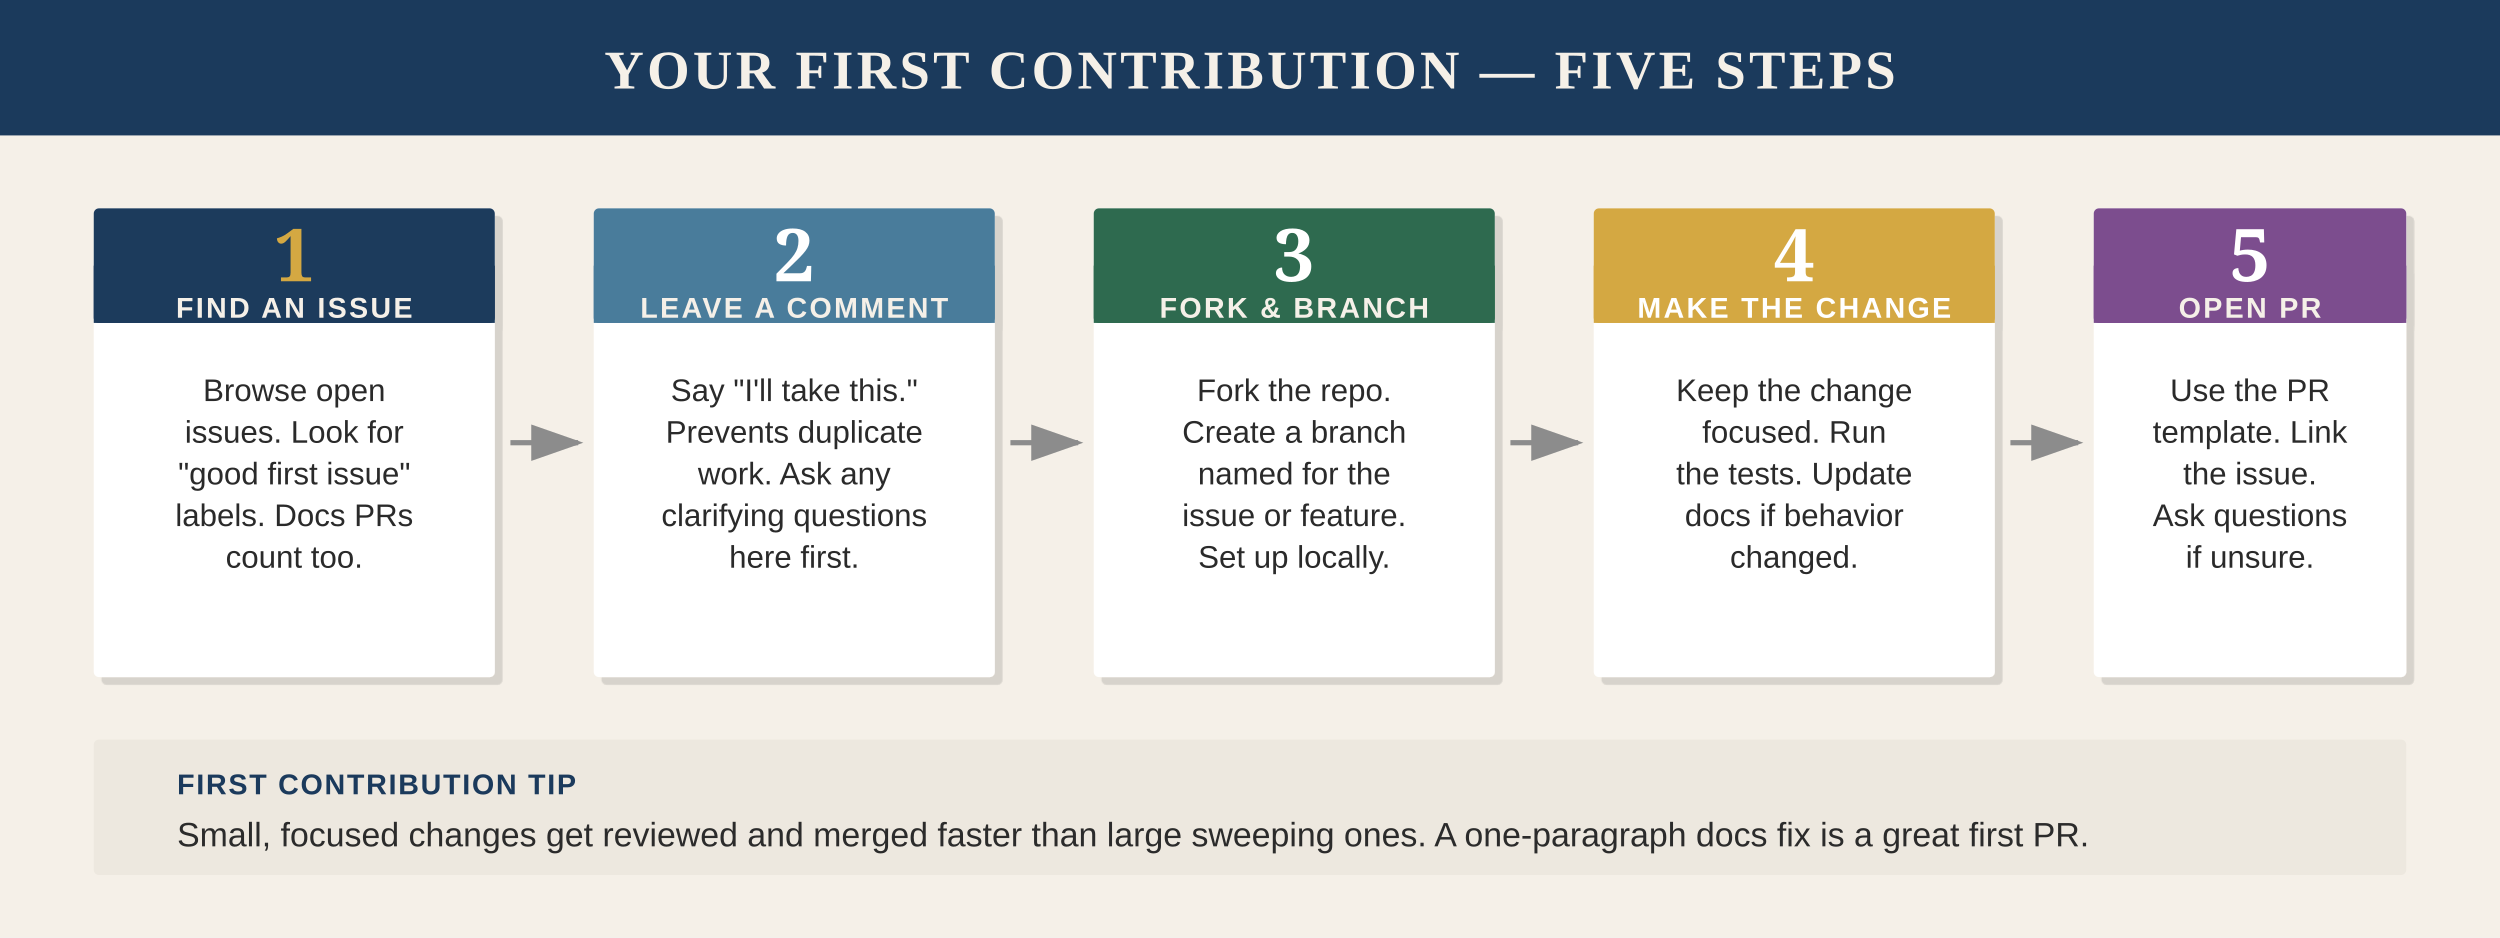
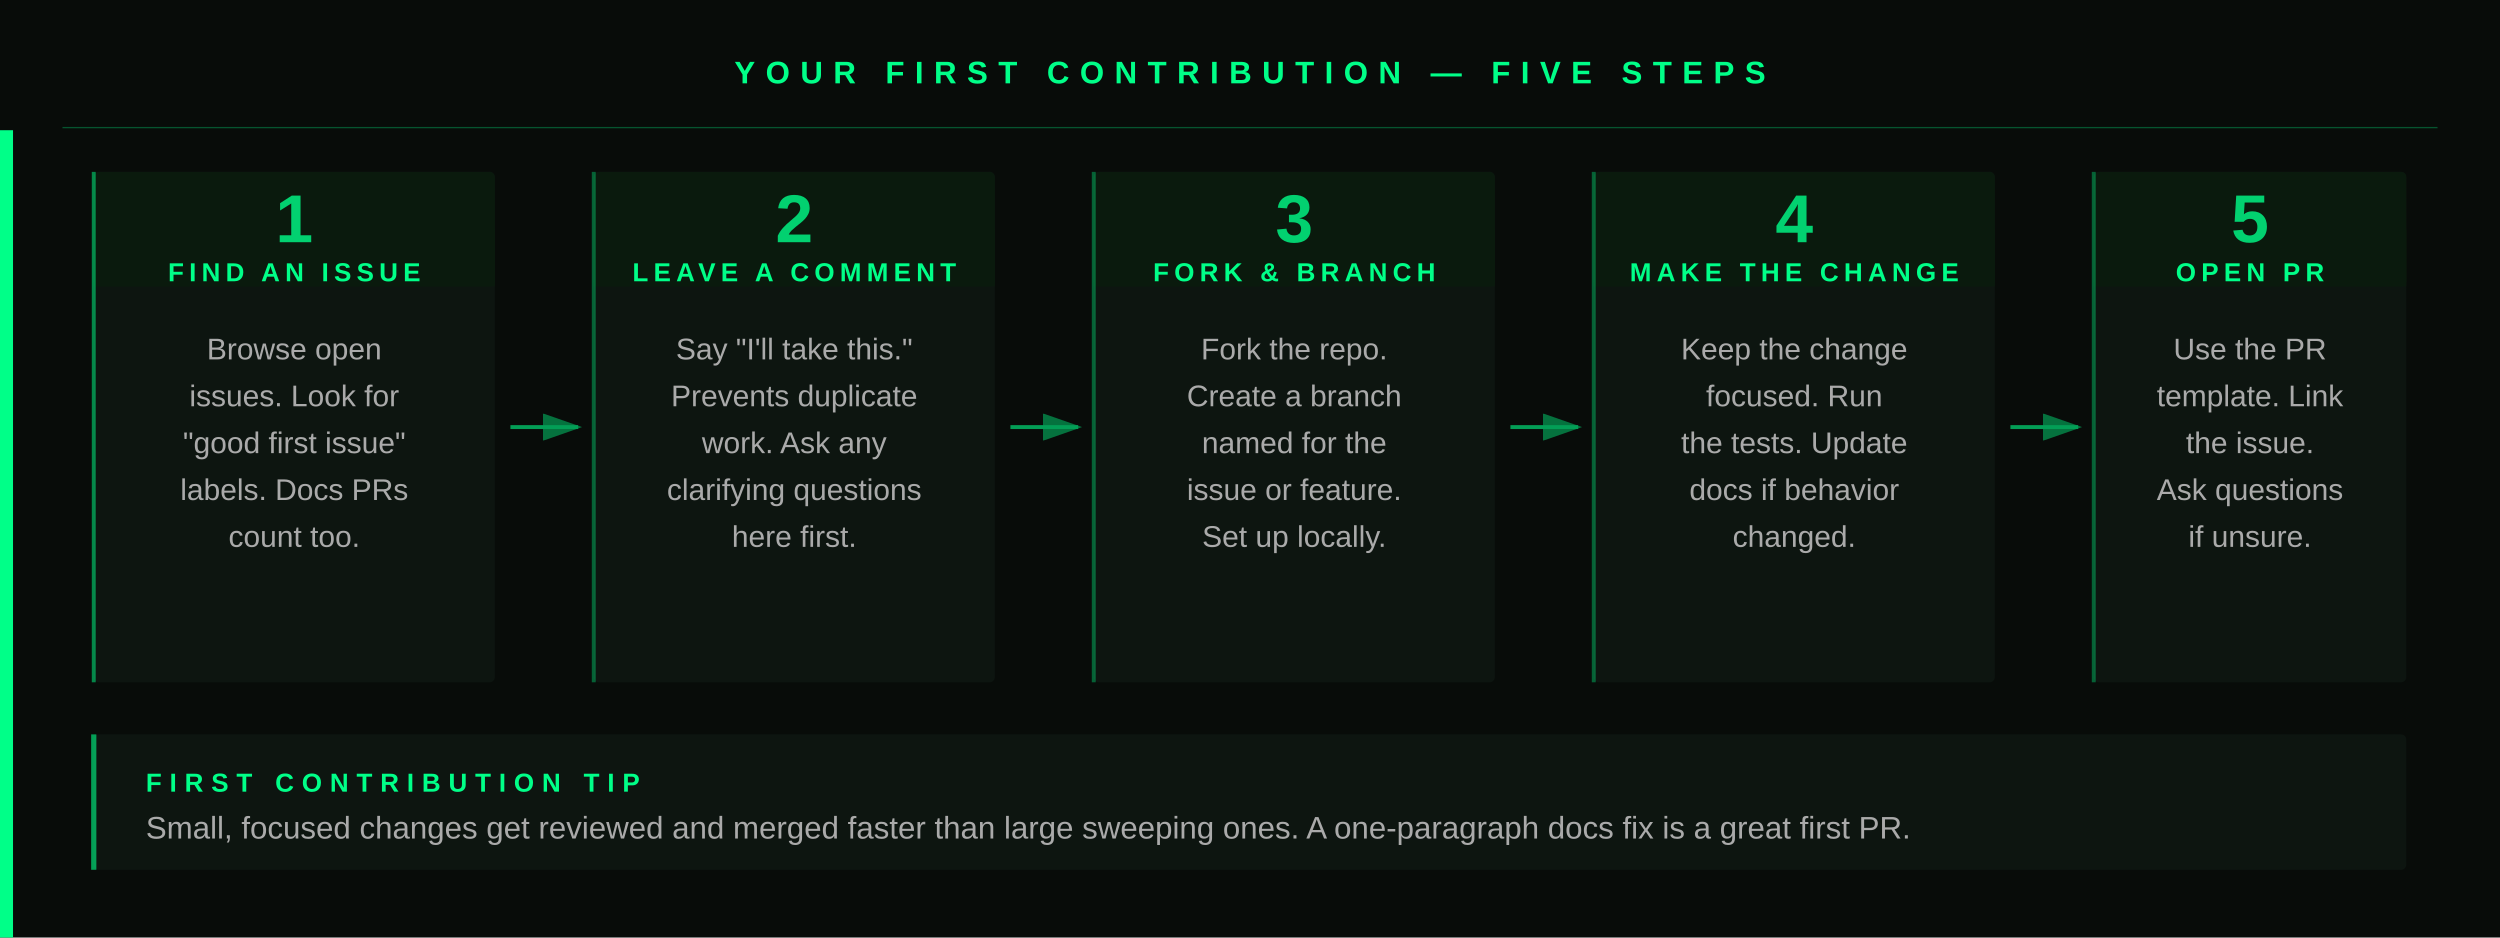
<svg xmlns="http://www.w3.org/2000/svg" viewBox="0 0 960 360" width="100%">
  <defs>
-     <filter id="shadow" x="-5%" y="-5%" width="115%" height="115%">
-       <feDropShadow dx="3" dy="3" stdDeviation="0" flood-color="#2B2B2B" flood-opacity="0.15" />
-     </filter>
-     <filter id="shadow-lg" x="-5%" y="-5%" width="115%" height="115%">
-       <feDropShadow dx="5" dy="5" stdDeviation="0" flood-color="#2B2B2B" flood-opacity="0.2" />
-     </filter>
    <marker id="arrow" markerWidth="10" markerHeight="7" refX="9" refY="3.5" orient="auto">
-       <polygon points="0 0, 10 3.5, 0 7" fill="#8C8C8C" />
+       <polygon points="0 0, 10 3.5, 0 7" fill="#00ff88" opacity="0.7" />
    </marker>
-     <style>
-       @media (prefers-color-scheme: dark) {
-         .bg { fill: #1A1A2E; }
-         .card-bg { fill: #2B2B3D; }
-         .card-text { fill: #E0E0E0; }
-         .muted { fill: #8C8C8C; }
-         .tip-bg { fill: #1F2B3A; }
-       }
-     </style>
  </defs>
-   <rect class="bg" width="960" height="360" fill="#F5F0E8" />
-   <rect x="0" y="0" width="960" height="52" fill="#1B3A5C" />
-   <text x="480" y="34" font-family="Georgia, 'Times New Roman', serif" font-weight="700" font-size="21" fill="#F5F0E8" text-anchor="middle" letter-spacing="0.06em">YOUR FIRST CONTRIBUTION — FIVE STEPS</text>
-   <g filter="url(#shadow)">
-     <rect class="card-bg" x="36" y="80" width="154" height="180" fill="#FFFFFF" rx="2" />
-     <rect x="36" y="80" width="154" height="44" fill="#1B3A5C" rx="2" />
-     <rect x="36" y="102" width="154" height="22" fill="#1B3A5C" />
-     <text x="113" y="108" font-family="Georgia, serif" font-size="28" font-weight="700" fill="#D4A843" text-anchor="middle">1</text>
-     <text x="113" y="122" font-family="'Helvetica Neue', Arial, sans-serif" font-size="11" font-weight="700" fill="#F5F0E8" text-anchor="middle" letter-spacing="0.08em">FIND AN ISSUE</text>
-     <text x="113" y="154" font-family="'Helvetica Neue', Arial, sans-serif" font-size="12" fill="#2B2B2B" text-anchor="middle">Browse open</text>
-     <text x="113" y="170" font-family="'Helvetica Neue', Arial, sans-serif" font-size="12" fill="#2B2B2B" text-anchor="middle">issues. Look for</text>
-     <text x="113" y="186" font-family="'Helvetica Neue', Arial, sans-serif" font-size="12" fill="#2B2B2B" text-anchor="middle">"good first issue"</text>
-     <text x="113" y="202" font-family="'Helvetica Neue', Arial, sans-serif" font-size="12" fill="#2B2B2B" text-anchor="middle">labels. Docs PRs</text>
-     <text x="113" y="218" font-family="'Helvetica Neue', Arial, sans-serif" font-size="12" fill="#2B2B2B" text-anchor="middle">count too.</text>
-   </g>
-   <line x1="196" y1="170" x2="222" y2="170" stroke="#8C8C8C" stroke-width="2" marker-end="url(#arrow)" />
-   <g filter="url(#shadow)">
-     <rect class="card-bg" x="228" y="80" width="154" height="180" fill="#FFFFFF" rx="2" />
-     <rect x="228" y="80" width="154" height="44" fill="#4A7C9B" rx="2" />
-     <rect x="228" y="102" width="154" height="22" fill="#4A7C9B" />
-     <text x="305" y="108" font-family="Georgia, serif" font-size="28" font-weight="700" fill="#FFFFFF" text-anchor="middle">2</text>
-     <text x="305" y="122" font-family="'Helvetica Neue', Arial, sans-serif" font-size="11" font-weight="700" fill="#F5F0E8" text-anchor="middle" letter-spacing="0.08em">LEAVE A COMMENT</text>
-     <text x="305" y="154" font-family="'Helvetica Neue', Arial, sans-serif" font-size="12" fill="#2B2B2B" text-anchor="middle">Say "I'll take this."</text>
-     <text x="305" y="170" font-family="'Helvetica Neue', Arial, sans-serif" font-size="12" fill="#2B2B2B" text-anchor="middle">Prevents duplicate</text>
-     <text x="305" y="186" font-family="'Helvetica Neue', Arial, sans-serif" font-size="12" fill="#2B2B2B" text-anchor="middle">work. Ask any</text>
-     <text x="305" y="202" font-family="'Helvetica Neue', Arial, sans-serif" font-size="12" fill="#2B2B2B" text-anchor="middle">clarifying questions</text>
-     <text x="305" y="218" font-family="'Helvetica Neue', Arial, sans-serif" font-size="12" fill="#2B2B2B" text-anchor="middle">here first.</text>
-   </g>
-   <line x1="388" y1="170" x2="414" y2="170" stroke="#8C8C8C" stroke-width="2" marker-end="url(#arrow)" />
-   <g filter="url(#shadow)">
-     <rect class="card-bg" x="420" y="80" width="154" height="180" fill="#FFFFFF" rx="2" />
-     <rect x="420" y="80" width="154" height="44" fill="#2D6A4F" rx="2" />
-     <rect x="420" y="102" width="154" height="22" fill="#2D6A4F" />
-     <text x="497" y="108" font-family="Georgia, serif" font-size="28" font-weight="700" fill="#FFFFFF" text-anchor="middle">3</text>
-     <text x="497" y="122" font-family="'Helvetica Neue', Arial, sans-serif" font-size="11" font-weight="700" fill="#F5F0E8" text-anchor="middle" letter-spacing="0.08em">FORK &amp; BRANCH</text>
-     <text x="497" y="154" font-family="'Helvetica Neue', Arial, sans-serif" font-size="12" fill="#2B2B2B" text-anchor="middle">Fork the repo.</text>
-     <text x="497" y="170" font-family="'Helvetica Neue', Arial, sans-serif" font-size="12" fill="#2B2B2B" text-anchor="middle">Create a branch</text>
-     <text x="497" y="186" font-family="'Helvetica Neue', Arial, sans-serif" font-size="12" fill="#2B2B2B" text-anchor="middle">named for the</text>
-     <text x="497" y="202" font-family="'Helvetica Neue', Arial, sans-serif" font-size="12" fill="#2B2B2B" text-anchor="middle">issue or feature.</text>
-     <text x="497" y="218" font-family="'Helvetica Neue', Arial, sans-serif" font-size="12" fill="#2B2B2B" text-anchor="middle">Set up locally.</text>
-   </g>
-   <line x1="580" y1="170" x2="606" y2="170" stroke="#8C8C8C" stroke-width="2" marker-end="url(#arrow)" />
-   <g filter="url(#shadow)">
-     <rect class="card-bg" x="612" y="80" width="154" height="180" fill="#FFFFFF" rx="2" />
-     <rect x="612" y="80" width="154" height="44" fill="#D4A843" rx="2" />
-     <rect x="612" y="102" width="154" height="22" fill="#D4A843" />
-     <text x="689" y="108" font-family="Georgia, serif" font-size="28" font-weight="700" fill="#FFFFFF" text-anchor="middle">4</text>
-     <text x="689" y="122" font-family="'Helvetica Neue', Arial, sans-serif" font-size="11" font-weight="700" fill="#FFFFFF" text-anchor="middle" letter-spacing="0.08em">MAKE THE CHANGE</text>
-     <text x="689" y="154" font-family="'Helvetica Neue', Arial, sans-serif" font-size="12" fill="#2B2B2B" text-anchor="middle">Keep the change</text>
-     <text x="689" y="170" font-family="'Helvetica Neue', Arial, sans-serif" font-size="12" fill="#2B2B2B" text-anchor="middle">focused. Run</text>
-     <text x="689" y="186" font-family="'Helvetica Neue', Arial, sans-serif" font-size="12" fill="#2B2B2B" text-anchor="middle">the tests. Update</text>
-     <text x="689" y="202" font-family="'Helvetica Neue', Arial, sans-serif" font-size="12" fill="#2B2B2B" text-anchor="middle">docs if behavior</text>
-     <text x="689" y="218" font-family="'Helvetica Neue', Arial, sans-serif" font-size="12" fill="#2B2B2B" text-anchor="middle">changed.</text>
-   </g>
-   <line x1="772" y1="170" x2="798" y2="170" stroke="#8C8C8C" stroke-width="2" marker-end="url(#arrow)" />
-   <g filter="url(#shadow)">
-     <rect class="card-bg" x="804" y="80" width="120" height="180" fill="#FFFFFF" rx="2" />
-     <rect x="804" y="80" width="120" height="44" fill="#7B4D8E" rx="2" />
-     <rect x="804" y="102" width="120" height="22" fill="#7B4D8E" />
-     <text x="864" y="108" font-family="Georgia, serif" font-size="28" font-weight="700" fill="#FFFFFF" text-anchor="middle">5</text>
-     <text x="864" y="122" font-family="'Helvetica Neue', Arial, sans-serif" font-size="11" font-weight="700" fill="#F5F0E8" text-anchor="middle" letter-spacing="0.08em">OPEN PR</text>
-     <text x="864" y="154" font-family="'Helvetica Neue', Arial, sans-serif" font-size="12" fill="#2B2B2B" text-anchor="middle">Use the PR</text>
-     <text x="864" y="170" font-family="'Helvetica Neue', Arial, sans-serif" font-size="12" fill="#2B2B2B" text-anchor="middle">template. Link</text>
-     <text x="864" y="186" font-family="'Helvetica Neue', Arial, sans-serif" font-size="12" fill="#2B2B2B" text-anchor="middle">the issue.</text>
-     <text x="864" y="202" font-family="'Helvetica Neue', Arial, sans-serif" font-size="12" fill="#2B2B2B" text-anchor="middle">Ask questions</text>
-     <text x="864" y="218" font-family="'Helvetica Neue', Arial, sans-serif" font-size="12" fill="#2B2B2B" text-anchor="middle">if unsure.</text>
-   </g>
-   <rect class="tip-bg" x="36" y="284" width="888" height="52" fill="#EDE8DF" rx="2" />
-   <text x="68" y="305" font-family="'Helvetica Neue', Arial, sans-serif" font-size="11" font-weight="700" fill="#1B3A5C" letter-spacing="0.06em">FIRST CONTRIBUTION TIP</text>
-   <text x="68" y="325" font-family="'Helvetica Neue', Arial, sans-serif" font-size="13" fill="#2B2B2B">Small, focused changes get reviewed and merged faster than large sweeping ones. A one-paragraph docs fix is a great first PR.</text>
+   <rect width="960" height="360" fill="#080c09" />
+   <rect width="5" height="360" fill="#00ff88" />
+   <rect x="0" y="0" width="960" height="50" fill="#080c09" />
+   <line x1="24" y1="49" x2="936" y2="49" stroke="#00ff88" stroke-width="0.5" opacity="0.3" />
+   <text x="480" y="32" font-family="'Helvetica Neue', Arial, sans-serif" font-weight="700" font-size="12" fill="#00ff88" text-anchor="middle" letter-spacing="4">YOUR FIRST CONTRIBUTION — FIVE STEPS</text>
+   <rect x="36" y="66" width="154" height="196" fill="#0d1510" rx="2" />
+   <rect x="36" y="66" width="154" height="44" fill="#0a1a0d" rx="2" />
+   <rect x="36" y="88" width="154" height="22" fill="#0a1a0d" />
+   <line x1="36" y1="66" x2="36" y2="262" stroke="#00ff88" stroke-width="1.5" opacity="0.5" />
+   <text x="113" y="93" font-family="'Helvetica Neue', Arial, sans-serif" font-size="26" font-weight="900" fill="#00ff88" text-anchor="middle" opacity="0.8">1</text>
+   <text x="113" y="108" font-family="'Helvetica Neue', Arial, sans-serif" font-size="10" font-weight="700" fill="#00ff88" text-anchor="middle" letter-spacing="2">FIND AN ISSUE</text>
+   <text x="113" y="138" font-family="'Helvetica Neue', Arial, sans-serif" font-size="11.5" fill="#aaaaaa" text-anchor="middle">Browse open</text>
+   <text x="113" y="156" font-family="'Helvetica Neue', Arial, sans-serif" font-size="11.5" fill="#aaaaaa" text-anchor="middle">issues. Look for</text>
+   <text x="113" y="174" font-family="'Helvetica Neue', Arial, sans-serif" font-size="11.5" fill="#aaaaaa" text-anchor="middle">"good first issue"</text>
+   <text x="113" y="192" font-family="'Helvetica Neue', Arial, sans-serif" font-size="11.5" fill="#aaaaaa" text-anchor="middle">labels. Docs PRs</text>
+   <text x="113" y="210" font-family="'Helvetica Neue', Arial, sans-serif" font-size="11.5" fill="#aaaaaa" text-anchor="middle">count too.</text>
+   <line x1="196" y1="164" x2="222" y2="164" stroke="#00ff88" stroke-width="1.5" marker-end="url(#arrow)" opacity="0.6" />
+   <rect x="228" y="66" width="154" height="196" fill="#0d1510" rx="2" />
+   <rect x="228" y="66" width="154" height="44" fill="#0a1a0d" rx="2" />
+   <rect x="228" y="88" width="154" height="22" fill="#0a1a0d" />
+   <line x1="228" y1="66" x2="228" y2="262" stroke="#00ff88" stroke-width="1.5" opacity="0.35" />
+   <text x="305" y="93" font-family="'Helvetica Neue', Arial, sans-serif" font-size="26" font-weight="900" fill="#00ff88" text-anchor="middle" opacity="0.8">2</text>
+   <text x="305" y="108" font-family="'Helvetica Neue', Arial, sans-serif" font-size="10" font-weight="700" fill="#00ff88" text-anchor="middle" letter-spacing="2">LEAVE A COMMENT</text>
+   <text x="305" y="138" font-family="'Helvetica Neue', Arial, sans-serif" font-size="11.5" fill="#aaaaaa" text-anchor="middle">Say "I'll take this."</text>
+   <text x="305" y="156" font-family="'Helvetica Neue', Arial, sans-serif" font-size="11.5" fill="#aaaaaa" text-anchor="middle">Prevents duplicate</text>
+   <text x="305" y="174" font-family="'Helvetica Neue', Arial, sans-serif" font-size="11.5" fill="#aaaaaa" text-anchor="middle">work. Ask any</text>
+   <text x="305" y="192" font-family="'Helvetica Neue', Arial, sans-serif" font-size="11.5" fill="#aaaaaa" text-anchor="middle">clarifying questions</text>
+   <text x="305" y="210" font-family="'Helvetica Neue', Arial, sans-serif" font-size="11.5" fill="#aaaaaa" text-anchor="middle">here first.</text>
+   <line x1="388" y1="164" x2="414" y2="164" stroke="#00ff88" stroke-width="1.5" marker-end="url(#arrow)" opacity="0.6" />
+   <rect x="420" y="66" width="154" height="196" fill="#0d1510" rx="2" />
+   <rect x="420" y="66" width="154" height="44" fill="#0a1a0d" rx="2" />
+   <rect x="420" y="88" width="154" height="22" fill="#0a1a0d" />
+   <line x1="420" y1="66" x2="420" y2="262" stroke="#00ff88" stroke-width="1.5" opacity="0.35" />
+   <text x="497" y="93" font-family="'Helvetica Neue', Arial, sans-serif" font-size="26" font-weight="900" fill="#00ff88" text-anchor="middle" opacity="0.8">3</text>
+   <text x="497" y="108" font-family="'Helvetica Neue', Arial, sans-serif" font-size="10" font-weight="700" fill="#00ff88" text-anchor="middle" letter-spacing="2">FORK &amp; BRANCH</text>
+   <text x="497" y="138" font-family="'Helvetica Neue', Arial, sans-serif" font-size="11.5" fill="#aaaaaa" text-anchor="middle">Fork the repo.</text>
+   <text x="497" y="156" font-family="'Helvetica Neue', Arial, sans-serif" font-size="11.5" fill="#aaaaaa" text-anchor="middle">Create a branch</text>
+   <text x="497" y="174" font-family="'Helvetica Neue', Arial, sans-serif" font-size="11.5" fill="#aaaaaa" text-anchor="middle">named for the</text>
+   <text x="497" y="192" font-family="'Helvetica Neue', Arial, sans-serif" font-size="11.5" fill="#aaaaaa" text-anchor="middle">issue or feature.</text>
+   <text x="497" y="210" font-family="'Helvetica Neue', Arial, sans-serif" font-size="11.5" fill="#aaaaaa" text-anchor="middle">Set up locally.</text>
+   <line x1="580" y1="164" x2="606" y2="164" stroke="#00ff88" stroke-width="1.5" marker-end="url(#arrow)" opacity="0.6" />
+   <rect x="612" y="66" width="154" height="196" fill="#0d1510" rx="2" />
+   <rect x="612" y="66" width="154" height="44" fill="#0a1a0d" rx="2" />
+   <rect x="612" y="88" width="154" height="22" fill="#0a1a0d" />
+   <line x1="612" y1="66" x2="612" y2="262" stroke="#00ff88" stroke-width="1.5" opacity="0.35" />
+   <text x="689" y="93" font-family="'Helvetica Neue', Arial, sans-serif" font-size="26" font-weight="900" fill="#00ff88" text-anchor="middle" opacity="0.8">4</text>
+   <text x="689" y="108" font-family="'Helvetica Neue', Arial, sans-serif" font-size="10" font-weight="700" fill="#00ff88" text-anchor="middle" letter-spacing="2">MAKE THE CHANGE</text>
+   <text x="689" y="138" font-family="'Helvetica Neue', Arial, sans-serif" font-size="11.5" fill="#aaaaaa" text-anchor="middle">Keep the change</text>
+   <text x="689" y="156" font-family="'Helvetica Neue', Arial, sans-serif" font-size="11.5" fill="#aaaaaa" text-anchor="middle">focused. Run</text>
+   <text x="689" y="174" font-family="'Helvetica Neue', Arial, sans-serif" font-size="11.5" fill="#aaaaaa" text-anchor="middle">the tests. Update</text>
+   <text x="689" y="192" font-family="'Helvetica Neue', Arial, sans-serif" font-size="11.5" fill="#aaaaaa" text-anchor="middle">docs if behavior</text>
+   <text x="689" y="210" font-family="'Helvetica Neue', Arial, sans-serif" font-size="11.5" fill="#aaaaaa" text-anchor="middle">changed.</text>
+   <line x1="772" y1="164" x2="798" y2="164" stroke="#00ff88" stroke-width="1.5" marker-end="url(#arrow)" opacity="0.6" />
+   <rect x="804" y="66" width="120" height="196" fill="#0d1510" rx="2" />
+   <rect x="804" y="66" width="120" height="44" fill="#0a1a0d" rx="2" />
+   <rect x="804" y="88" width="120" height="22" fill="#0a1a0d" />
+   <line x1="804" y1="66" x2="804" y2="262" stroke="#00ff88" stroke-width="1.5" opacity="0.35" />
+   <text x="864" y="93" font-family="'Helvetica Neue', Arial, sans-serif" font-size="26" font-weight="900" fill="#00ff88" text-anchor="middle" opacity="0.8">5</text>
+   <text x="864" y="108" font-family="'Helvetica Neue', Arial, sans-serif" font-size="10" font-weight="700" fill="#00ff88" text-anchor="middle" letter-spacing="2">OPEN PR</text>
+   <text x="864" y="138" font-family="'Helvetica Neue', Arial, sans-serif" font-size="11.5" fill="#aaaaaa" text-anchor="middle">Use the PR</text>
+   <text x="864" y="156" font-family="'Helvetica Neue', Arial, sans-serif" font-size="11.5" fill="#aaaaaa" text-anchor="middle">template. Link</text>
+   <text x="864" y="174" font-family="'Helvetica Neue', Arial, sans-serif" font-size="11.5" fill="#aaaaaa" text-anchor="middle">the issue.</text>
+   <text x="864" y="192" font-family="'Helvetica Neue', Arial, sans-serif" font-size="11.5" fill="#aaaaaa" text-anchor="middle">Ask questions</text>
+   <text x="864" y="210" font-family="'Helvetica Neue', Arial, sans-serif" font-size="11.5" fill="#aaaaaa" text-anchor="middle">if unsure.</text>
+   <rect x="36" y="282" width="888" height="52" fill="#0d1510" rx="2" />
+   <line x1="36" y1="282" x2="36" y2="334" stroke="#00ff88" stroke-width="2" opacity="0.6" />
+   <text x="56" y="304" font-family="'Helvetica Neue', Arial, sans-serif" font-size="10" font-weight="700" fill="#00ff88" letter-spacing="3">FIRST CONTRIBUTION TIP</text>
+   <text x="56" y="322" font-family="'Helvetica Neue', Arial, sans-serif" font-size="12" fill="#aaaaaa">Small, focused changes get reviewed and merged faster than large sweeping ones. A one-paragraph docs fix is a great first PR.</text>
</svg>
